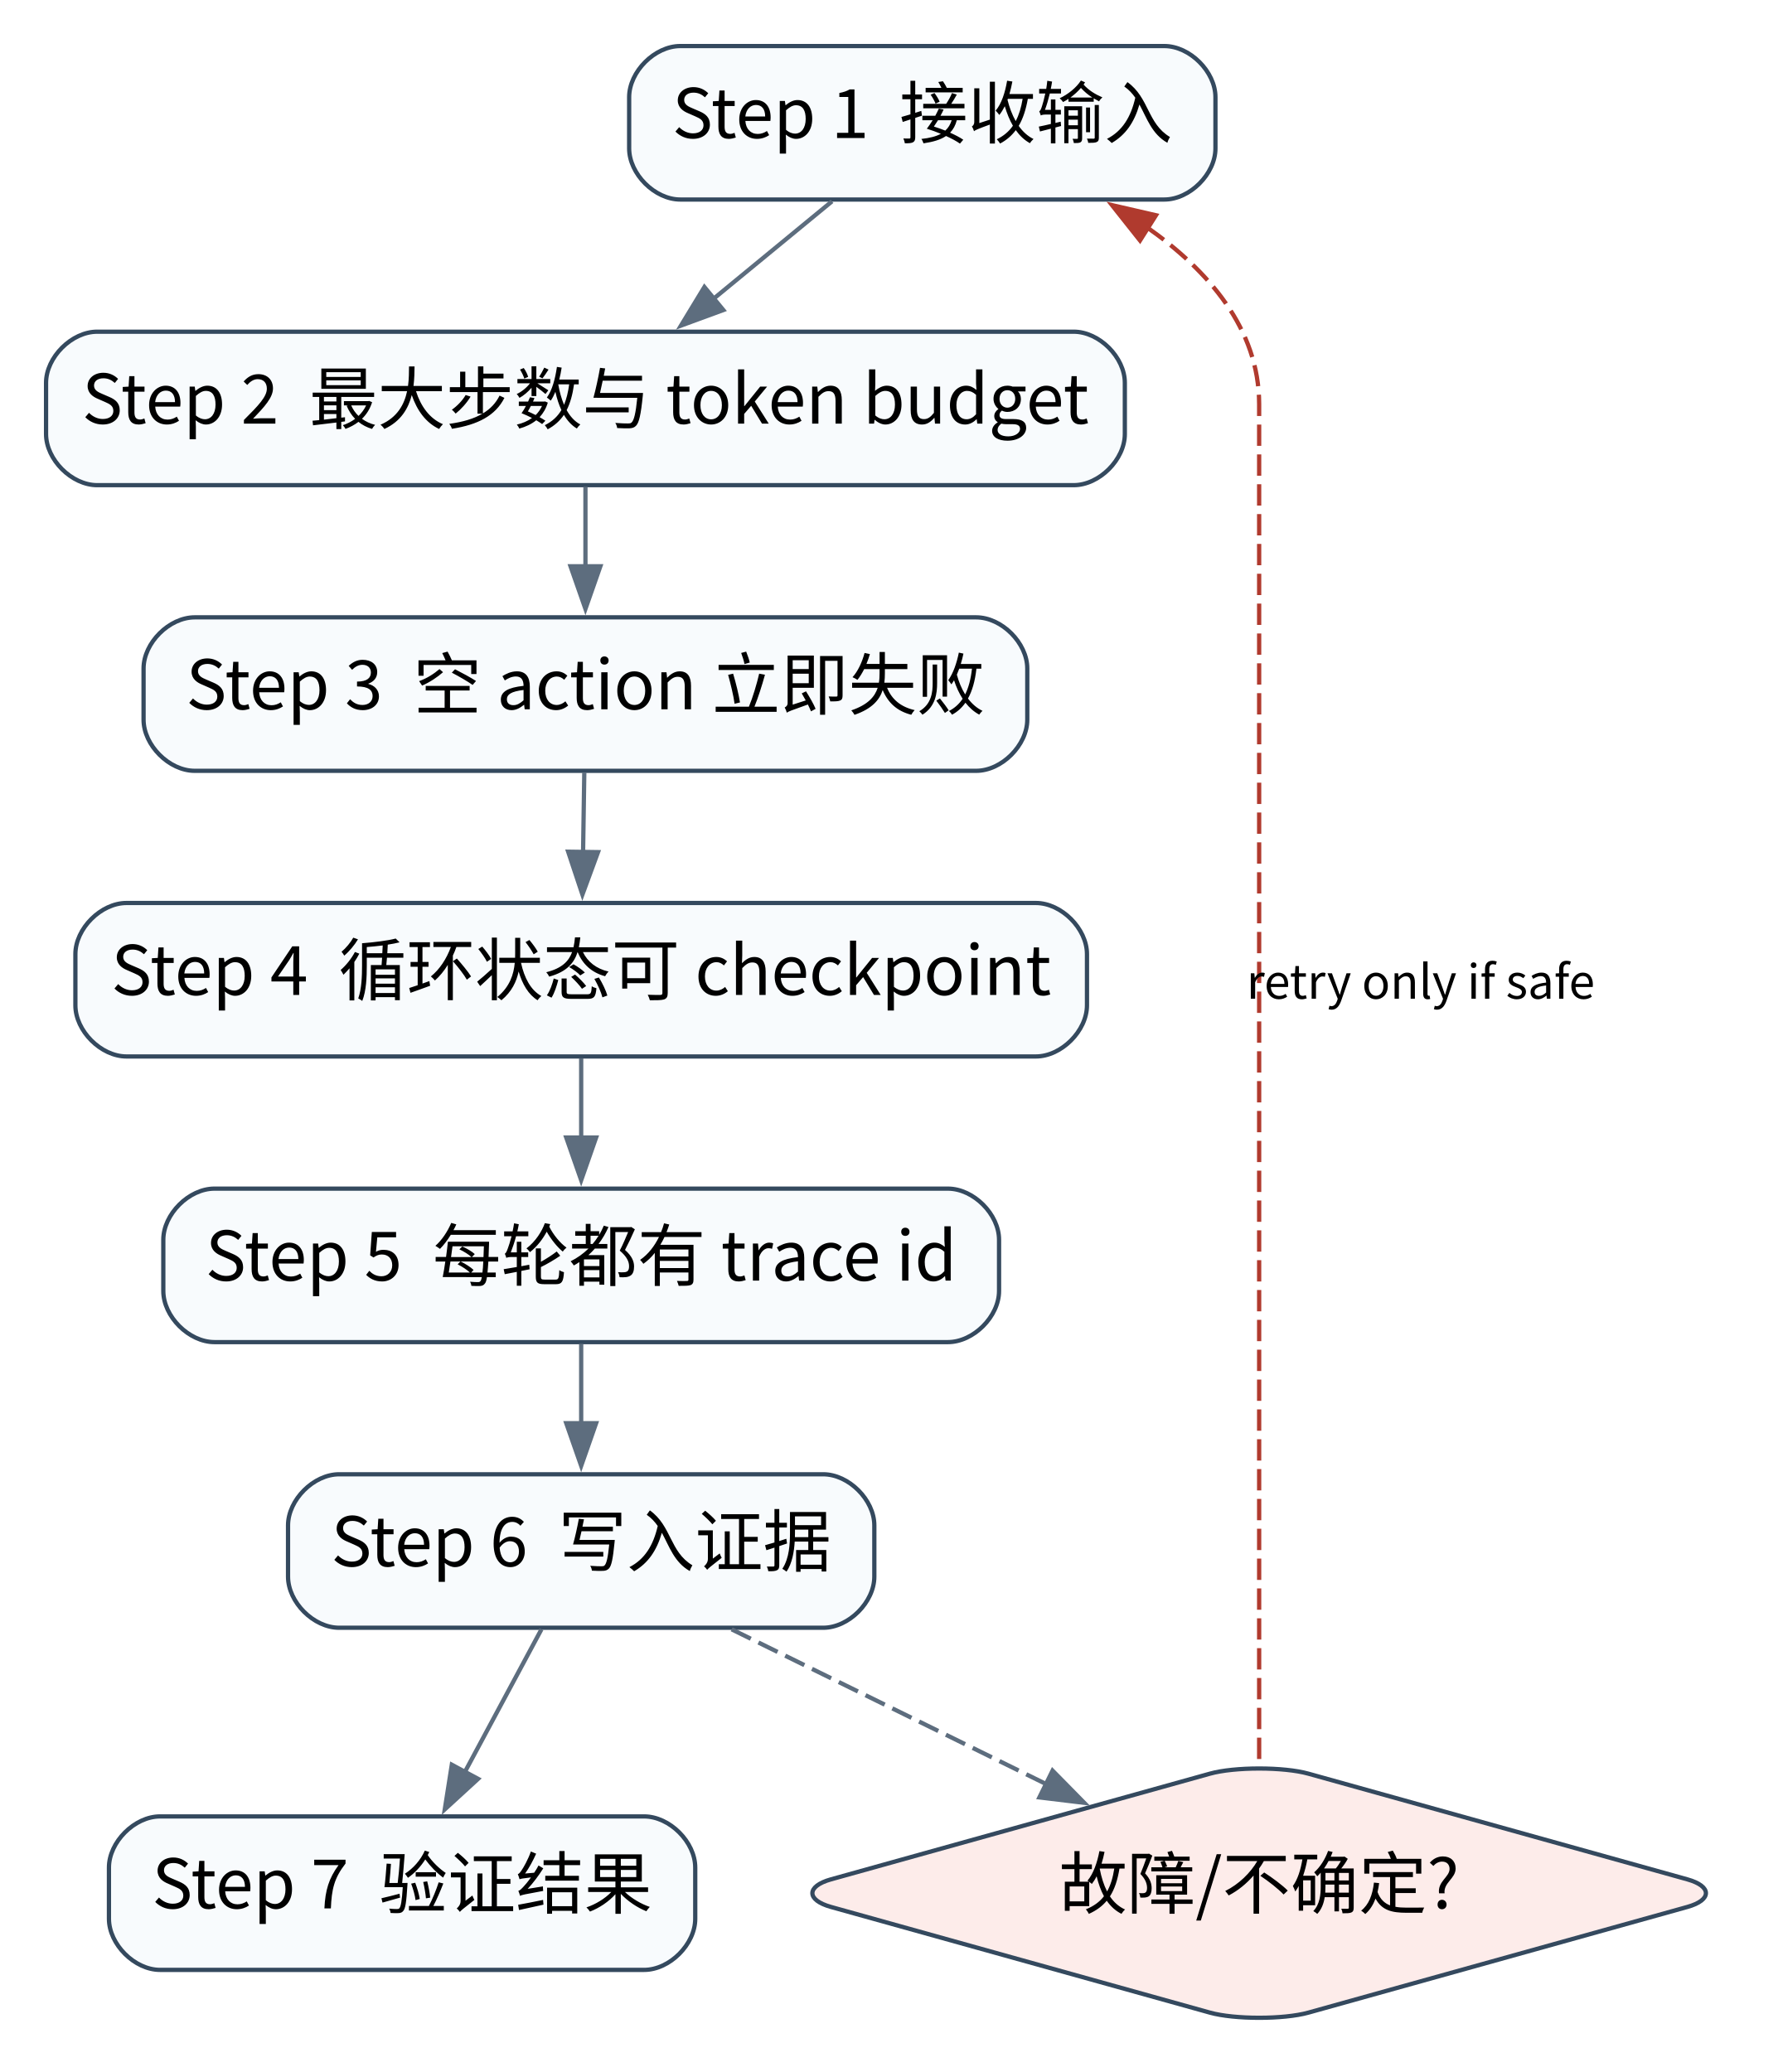
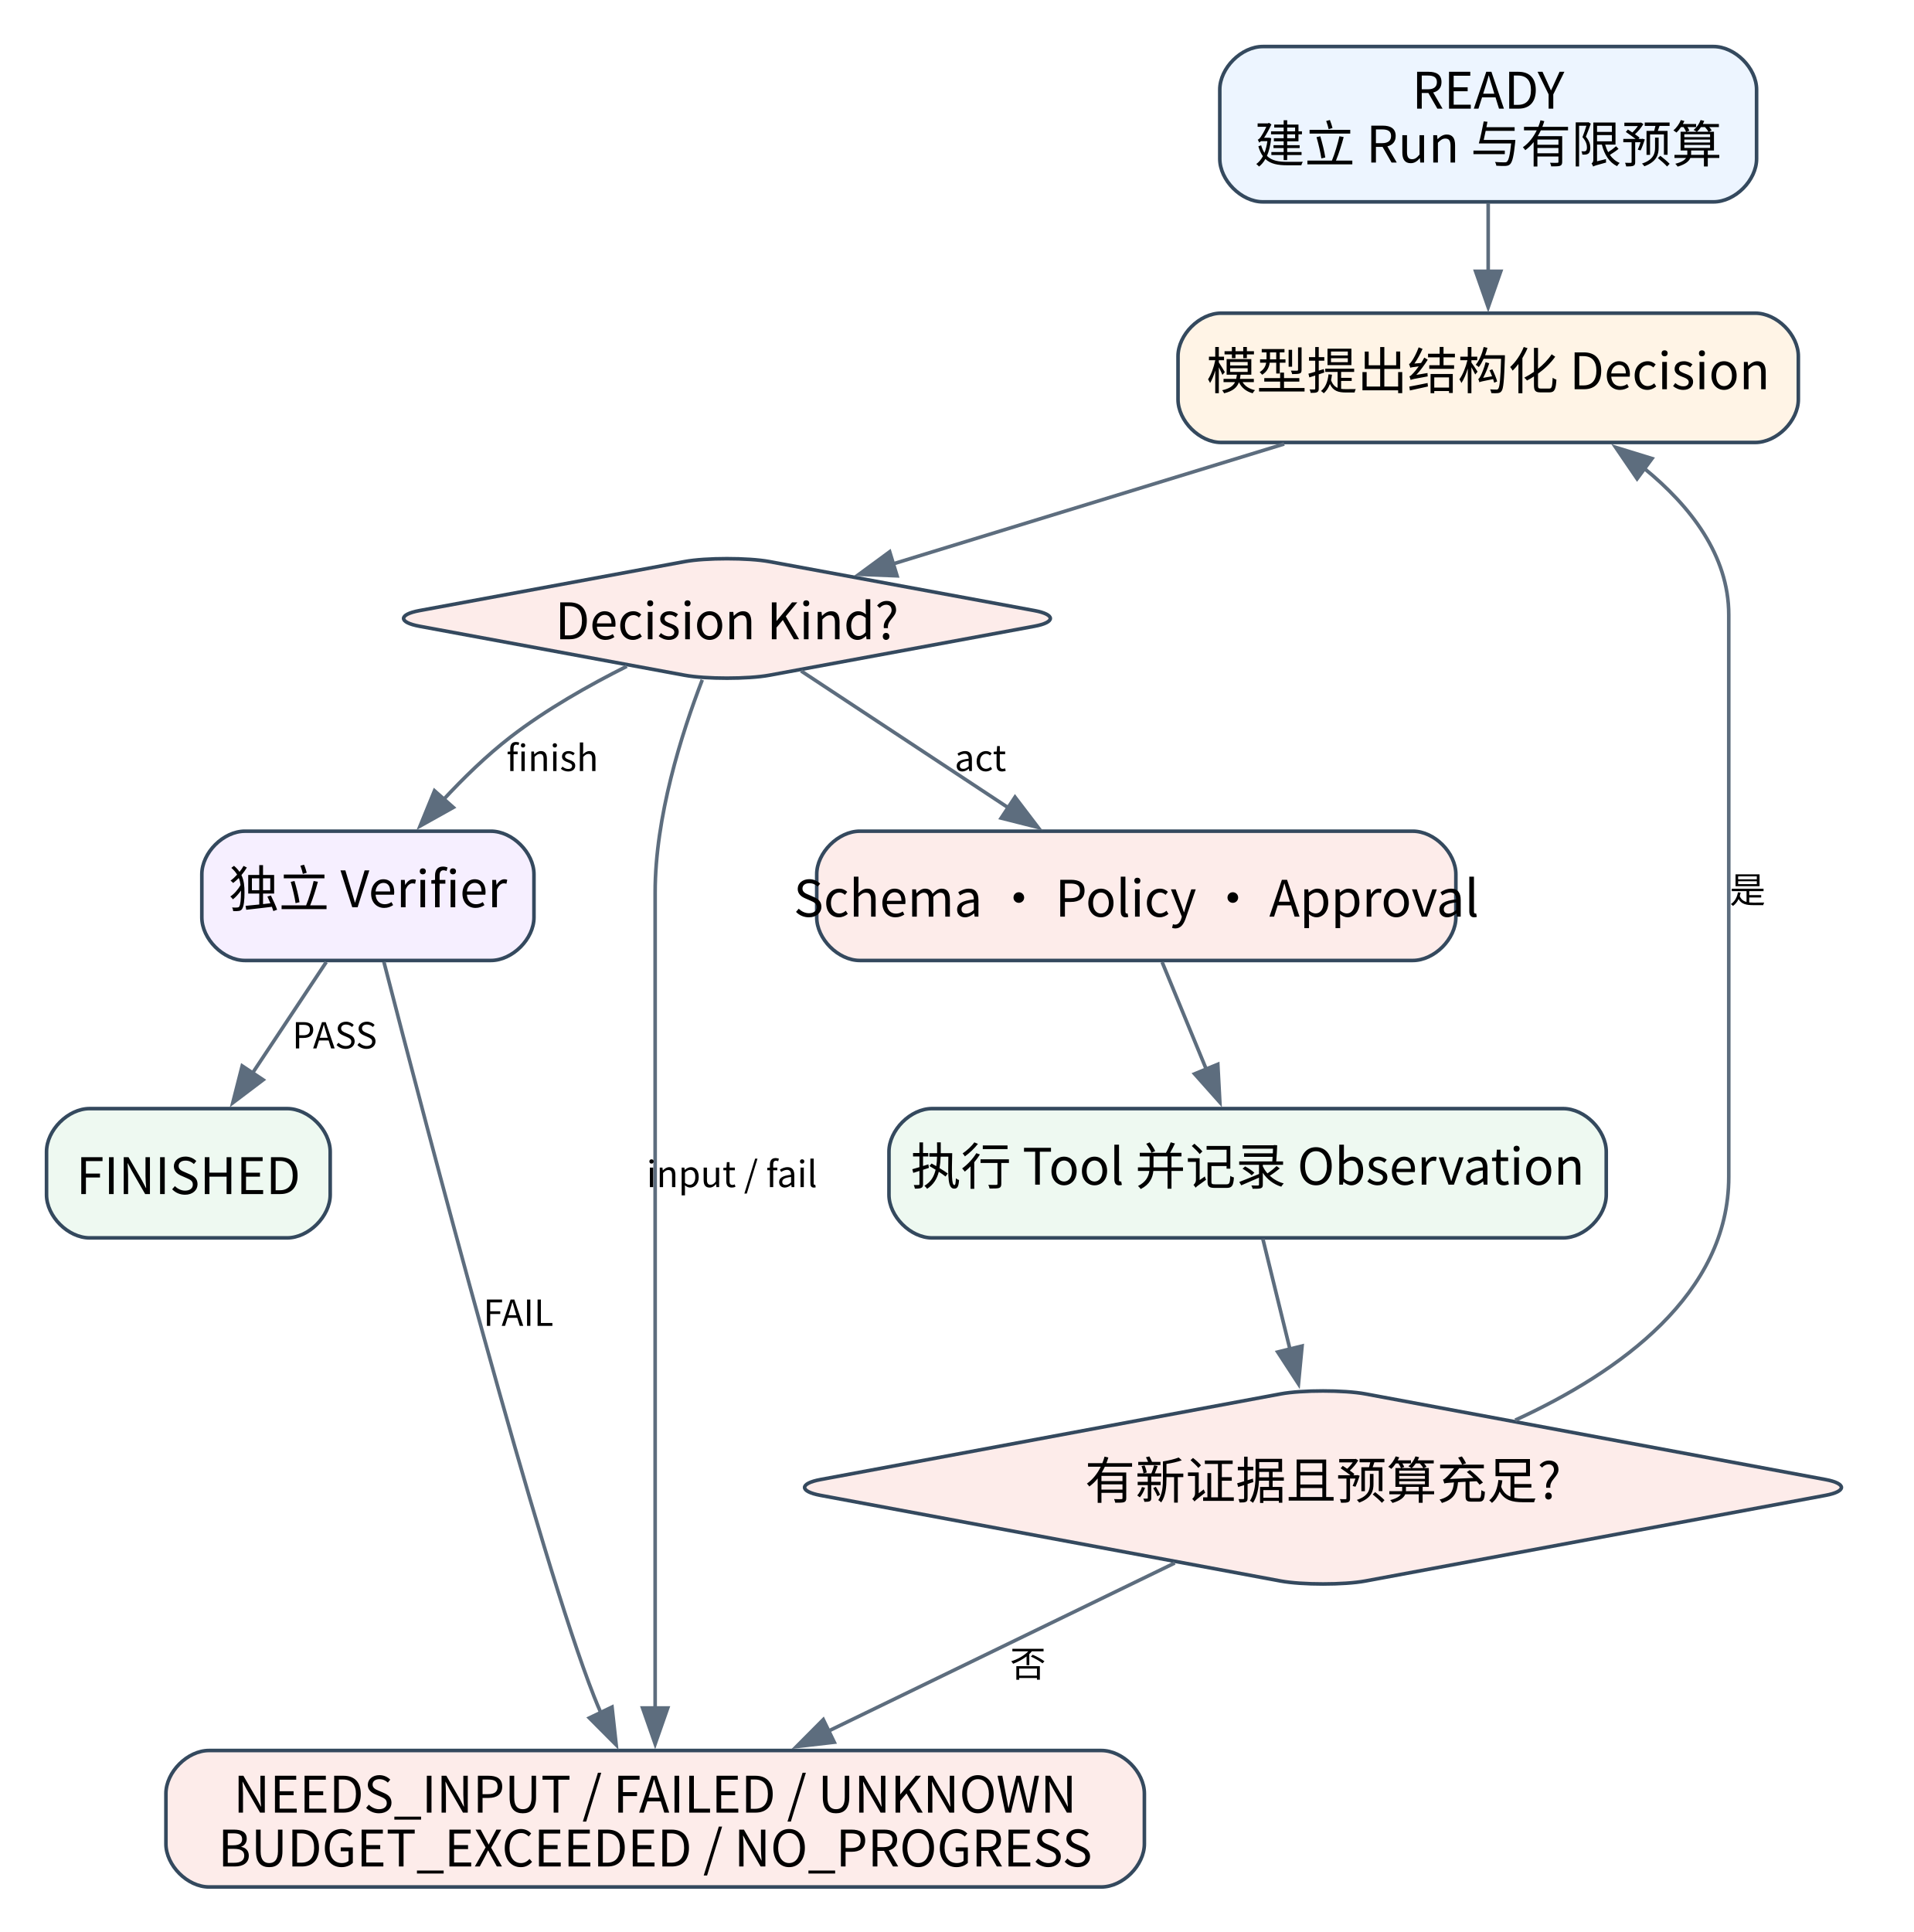
- <svg xmlns="http://www.w3.org/2000/svg" width="418pt" height="486pt" viewBox="0.00 0.00 418.00 486.00">
-   <g id="graph0" class="graph" transform="scale(1 1) rotate(0) translate(10.8 475.3)">
+ <svg xmlns="http://www.w3.org/2000/svg" width="533pt" height="538pt" viewBox="0.00 0.00 533.00 538.00">
+   <g id="graph0" class="graph" transform="scale(1 1) rotate(0) translate(12.96 525.46)">
    <g id="node1" class="node">
-       <path fill="#f8fbfd" stroke="#34495e" d="M262.25,-464.5C262.25,-464.5 148.75,-464.5 148.75,-464.5 142.75,-464.5 136.75,-458.5 136.75,-452.5 136.75,-452.5 136.75,-440.5 136.75,-440.5 136.75,-434.5 142.75,-428.5 148.75,-428.5 148.75,-428.5 262.25,-428.5 262.25,-428.5 268.25,-428.5 274.25,-434.5 274.25,-440.5 274.25,-440.5 274.25,-452.5 274.25,-452.5 274.25,-458.5 268.25,-464.5 262.25,-464.5" />
-       <text xml:space="preserve" text-anchor="middle" x="205.5" y="-442.93" font-family="Noto Sans CJK SC" font-size="16.00">Step 1  接收输入</text>
+       <path fill="#edf5ff" stroke="#34495e" d="M464.25,-512.5C464.25,-512.5 338.75,-512.5 338.75,-512.5 332.75,-512.5 326.75,-506.5 326.75,-500.5 326.75,-500.5 326.75,-481.25 326.75,-481.25 326.75,-475.25 332.75,-469.25 338.75,-469.25 338.75,-469.25 464.25,-469.25 464.25,-469.25 470.25,-469.25 476.25,-475.25 476.25,-481.25 476.25,-481.25 476.25,-500.5 476.25,-500.5 476.25,-506.5 470.25,-512.5 464.25,-512.5" />
+       <text xml:space="preserve" text-anchor="middle" x="401.5" y="-495.2" font-family="Noto Sans CJK SC" font-size="14.00">READY</text>
+       <text xml:space="preserve" text-anchor="middle" x="401.5" y="-480.2" font-family="Noto Sans CJK SC" font-size="14.00">建立 Run 与有限预算</text>
    </g>
    <g id="node2" class="node">
-       <path fill="#f8fbfd" stroke="#34495e" d="M241,-397.5C241,-397.5 12,-397.5 12,-397.5 6,-397.5 0,-391.5 0,-385.5 0,-385.5 0,-373.5 0,-373.5 0,-367.5 6,-361.5 12,-361.5 12,-361.5 241,-361.5 241,-361.5 247,-361.5 253,-367.5 253,-373.5 253,-373.5 253,-385.5 253,-385.5 253,-391.5 247,-397.5 241,-397.5" />
-       <text xml:space="preserve" text-anchor="middle" x="126.5" y="-375.93" font-family="Noto Sans CJK SC" font-size="16.00">Step 2  最大步数与 token budget</text>
+       <path fill="#fff4e6" stroke="#34495e" d="M475.88,-438.25C475.88,-438.25 327.12,-438.25 327.12,-438.25 321.12,-438.25 315.12,-432.25 315.12,-426.25 315.12,-426.25 315.12,-414.25 315.12,-414.25 315.12,-408.25 321.12,-402.25 327.12,-402.25 327.12,-402.25 475.88,-402.25 475.88,-402.25 481.88,-402.25 487.88,-408.25 487.88,-414.25 487.88,-414.25 487.88,-426.25 487.88,-426.25 487.88,-432.25 481.88,-438.25 475.88,-438.25" />
+       <text xml:space="preserve" text-anchor="middle" x="401.5" y="-417.07" font-family="Noto Sans CJK SC" font-size="14.00">模型提出结构化 Decision</text>
    </g>
    <g id="edge1" class="edge">
-       <path fill="none" stroke="#5d6d7e" d="M184.33,-428.08C175.74,-421.01 165.66,-412.72 156.35,-405.06" />
-       <polygon fill="#5d6d7e" stroke="#5d6d7e" points="158.84,-402.58 148.9,-398.93 154.4,-407.98 158.84,-402.58" />
+       <path fill="none" stroke="#5d6d7e" d="M401.5,-468.91C401.5,-462.8 401.5,-456.02 401.5,-449.54" />
+       <polygon fill="#5d6d7e" stroke="#5d6d7e" points="405,-449.91 401.5,-439.91 398,-449.91 405,-449.91" />
    </g>
    <g id="node3" class="node">
-       <path fill="#f8fbfd" stroke="#34495e" d="M218.12,-330.5C218.12,-330.5 34.88,-330.5 34.88,-330.5 28.88,-330.5 22.87,-324.5 22.87,-318.5 22.87,-318.5 22.87,-306.5 22.87,-306.5 22.87,-300.5 28.87,-294.5 34.87,-294.5 34.87,-294.5 218.12,-294.5 218.12,-294.5 224.12,-294.5 230.12,-300.5 230.12,-306.5 230.12,-306.5 230.12,-318.5 230.12,-318.5 230.12,-324.5 224.12,-330.5 218.12,-330.5" />
-       <text xml:space="preserve" text-anchor="middle" x="126.5" y="-308.93" font-family="Noto Sans CJK SC" font-size="16.00">Step 3  空 action 立即失败</text>
+       <path fill="#fdecea" stroke="#34495e" d="M177.7,-369.07C177.7,-369.07 103.87,-355.43 103.87,-355.43 97.97,-354.34 97.97,-352.16 103.87,-351.07 103.87,-351.07 177.7,-337.43 177.7,-337.43 183.6,-336.34 195.4,-336.34 201.3,-337.43 201.3,-337.43 275.13,-351.07 275.13,-351.07 281.03,-352.16 281.03,-354.34 275.13,-355.43 275.13,-355.43 201.3,-369.07 201.3,-369.07 195.4,-370.16 183.6,-370.16 177.7,-369.07" />
+       <text xml:space="preserve" text-anchor="middle" x="189.5" y="-347.45" font-family="Noto Sans CJK SC" font-size="14.00">Decision Kind?</text>
    </g>
    <g id="edge2" class="edge">
-       <path fill="none" stroke="#5d6d7e" d="M126.5,-361.08C126.5,-355.25 126.5,-348.59 126.5,-342.14" />
-       <polygon fill="#5d6d7e" stroke="#5d6d7e" points="130,-342.48 126.5,-332.48 123,-342.48 130,-342.48" />
+       <path fill="none" stroke="#5d6d7e" d="M344.69,-401.83C310.57,-391.37 267.71,-378.23 235.68,-368.41" />
+       <polygon fill="#5d6d7e" stroke="#5d6d7e" points="236.87,-365.11 226.28,-365.53 234.82,-371.81 236.87,-365.11" />
    </g>
    <g id="node4" class="node">
-       <path fill="#f8fbfd" stroke="#34495e" d="M232.12,-263.5C232.12,-263.5 18.88,-263.5 18.88,-263.5 12.88,-263.5 6.88,-257.5 6.88,-251.5 6.88,-251.5 6.88,-239.5 6.88,-239.5 6.88,-233.5 12.88,-227.5 18.88,-227.5 18.88,-227.5 232.12,-227.5 232.12,-227.5 238.12,-227.5 244.12,-233.5 244.12,-239.5 244.12,-239.5 244.12,-251.5 244.12,-251.5 244.12,-257.5 238.12,-263.5 232.12,-263.5" />
-       <text xml:space="preserve" text-anchor="middle" x="125.5" y="-241.93" font-family="Noto Sans CJK SC" font-size="16.00">Step 4  循环状态可 checkpoint</text>
+       <path fill="#fdecea" stroke="#34495e" d="M380.5,-294C380.5,-294 226.5,-294 226.5,-294 220.5,-294 214.5,-288 214.5,-282 214.5,-282 214.5,-270 214.5,-270 214.5,-264 220.5,-258 226.5,-258 226.5,-258 380.5,-258 380.5,-258 386.5,-258 392.5,-264 392.5,-270 392.5,-270 392.5,-282 392.5,-282 392.5,-288 386.5,-294 380.5,-294" />
+       <text xml:space="preserve" text-anchor="middle" x="303.5" y="-270.2" font-family="Noto Sans CJK SC" font-size="14.00">Schema · Policy · Approval</text>
    </g>
    <g id="edge3" class="edge">
-       <path fill="none" stroke="#5d6d7e" d="M126.23,-294.08C126.14,-288.25 126.04,-281.59 125.94,-275.14" />
-       <polygon fill="#5d6d7e" stroke="#5d6d7e" points="129.45,-275.43 125.79,-265.48 122.45,-275.53 129.45,-275.43" />
+       <path fill="none" stroke="#5d6d7e" d="M210.14,-338.62C226.21,-328.02 248.88,-313.05 267.86,-300.52" />
+       <polygon fill="#5d6d7e" stroke="#5d6d7e" points="269.72,-303.49 276.14,-295.06 265.86,-297.65 269.72,-303.49" />
+       <text xml:space="preserve" text-anchor="middle" x="260.08" y="-310.75" font-family="Noto Sans CJK SC" font-size="10.00">act</text>
+     </g>
+     <g id="node7" class="node">
+       <path fill="#f6efff" stroke="#34495e" d="M123.75,-294C123.75,-294 55.25,-294 55.25,-294 49.25,-294 43.25,-288 43.25,-282 43.25,-282 43.25,-270 43.25,-270 43.25,-264 49.25,-258 55.25,-258 55.25,-258 123.75,-258 123.75,-258 129.75,-258 135.75,-264 135.75,-270 135.75,-270 135.75,-282 135.75,-282 135.75,-288 129.75,-294 123.75,-294" />
+       <text xml:space="preserve" text-anchor="middle" x="89.5" y="-272.82" font-family="Noto Sans CJK SC" font-size="14.00">独立 Verifier</text>
+     </g>
+     <g id="edge4" class="edge">
+       <path fill="none" stroke="#5d6d7e" d="M161.61,-339.92C150.99,-334.6 139.09,-327.85 129.25,-320.25 122.59,-315.11 116.1,-308.79 110.35,-302.58" />
+       <polygon fill="#5d6d7e" stroke="#5d6d7e" points="113.29,-300.62 104.04,-295.45 108.05,-305.26 113.29,-300.62" />
+       <text xml:space="preserve" text-anchor="middle" x="140.88" y="-310.75" font-family="Noto Sans CJK SC" font-size="10.00">finish</text>
+     </g>
+     <g id="node9" class="node">
+       <path fill="#fdecea" stroke="#34495e" d="M293.75,-38C293.75,-38 45.25,-38 45.25,-38 39.25,-38 33.25,-32 33.25,-26 33.25,-26 33.25,-12 33.25,-12 33.25,-6 39.25,0 45.25,0 45.25,0 293.75,0 293.75,0 299.75,0 305.75,-6 305.75,-12 305.75,-12 305.75,-26 305.75,-26 305.75,-32 299.75,-38 293.75,-38" />
+       <text xml:space="preserve" text-anchor="middle" x="169.5" y="-20.7" font-family="Noto Sans CJK SC" font-size="14.00">NEEDS_INPUT / FAILED / UNKNOWN</text>
+       <text xml:space="preserve" text-anchor="middle" x="169.5" y="-5.7" font-family="Noto Sans CJK SC" font-size="14.00">BUDGET_EXCEEDED / NO_PROGRESS</text>
+     </g>
+     <g id="edge5" class="edge">
+       <path fill="none" stroke="#5d6d7e" d="M182.62,-336.14C176.83,-321.12 169.5,-297.95 169.5,-277 169.5,-277 169.5,-277 169.5,-110.25 169.5,-90.01 169.5,-67.21 169.5,-49.6" />
+       <polygon fill="#5d6d7e" stroke="#5d6d7e" points="173,-49.84 169.5,-39.84 166,-49.84 173,-49.84" />
+       <text xml:space="preserve" text-anchor="middle" x="190.88" y="-194.88" font-family="Noto Sans CJK SC" font-size="10.00">input / fail</text>
    </g>
    <g id="node5" class="node">
-       <path fill="#f8fbfd" stroke="#34495e" d="M211.5,-196.5C211.5,-196.5 39.5,-196.5 39.5,-196.5 33.5,-196.5 27.5,-190.5 27.5,-184.5 27.5,-184.5 27.5,-172.5 27.5,-172.5 27.5,-166.5 33.5,-160.5 39.5,-160.5 39.5,-160.5 211.5,-160.5 211.5,-160.5 217.5,-160.5 223.5,-166.5 223.5,-172.5 223.5,-172.5 223.5,-184.5 223.5,-184.5 223.5,-190.5 217.5,-196.5 211.5,-196.5" />
-       <text xml:space="preserve" text-anchor="middle" x="125.5" y="-174.93" font-family="Noto Sans CJK SC" font-size="16.00">Step 5  每轮都有 trace id</text>
+       <path fill="#eef9f1" stroke="#34495e" d="M422.38,-216.75C422.38,-216.75 246.62,-216.75 246.62,-216.75 240.62,-216.75 234.62,-210.75 234.62,-204.75 234.62,-204.75 234.62,-192.75 234.62,-192.75 234.62,-186.75 240.62,-180.75 246.62,-180.75 246.62,-180.75 422.38,-180.75 422.38,-180.75 428.38,-180.75 434.38,-186.75 434.38,-192.75 434.38,-192.75 434.38,-204.75 434.38,-204.75 434.38,-210.75 428.38,-216.75 422.38,-216.75" />
+       <text xml:space="preserve" text-anchor="middle" x="334.5" y="-195.57" font-family="Noto Sans CJK SC" font-size="14.00">执行 Tool 并记录 Observation</text>
    </g>
-     <g id="edge4" class="edge">
-       <path fill="none" stroke="#5d6d7e" d="M125.5,-227.08C125.5,-221.25 125.5,-214.59 125.5,-208.14" />
-       <polygon fill="#5d6d7e" stroke="#5d6d7e" points="129,-208.48 125.5,-198.48 122,-208.48 129,-208.48" />
+     <g id="edge6" class="edge">
+       <path fill="none" stroke="#5d6d7e" d="M310.69,-257.55C314.37,-248.62 318.93,-237.54 323.08,-227.48" />
+       <polygon fill="#5d6d7e" stroke="#5d6d7e" points="326.2,-229.09 326.77,-218.51 319.73,-226.42 326.2,-229.09" />
    </g>
    <g id="node6" class="node">
-       <path fill="#f8fbfd" stroke="#34495e" d="M182.25,-129.5C182.25,-129.5 68.75,-129.5 68.75,-129.5 62.75,-129.5 56.75,-123.5 56.75,-117.5 56.75,-117.5 56.75,-105.5 56.75,-105.5 56.75,-99.5 62.75,-93.5 68.75,-93.5 68.75,-93.5 182.25,-93.5 182.25,-93.5 188.25,-93.5 194.25,-99.5 194.25,-105.5 194.25,-105.5 194.25,-117.5 194.25,-117.5 194.25,-123.5 188.25,-129.5 182.25,-129.5" />
-       <text xml:space="preserve" text-anchor="middle" x="125.5" y="-107.92" font-family="Noto Sans CJK SC" font-size="16.00">Step 6  写入证据</text>
+       <path fill="#fdecea" stroke="#34495e" d="M343.7,-137.3C343.7,-137.3 215.55,-113.45 215.55,-113.45 209.65,-112.35 209.65,-110.15 215.55,-109.05 215.55,-109.05 343.7,-85.2 343.7,-85.2 349.6,-84.1 361.4,-84.1 367.3,-85.2 367.3,-85.2 495.45,-109.05 495.45,-109.05 501.35,-110.15 501.35,-112.35 495.45,-113.45 495.45,-113.45 367.3,-137.3 367.3,-137.3 361.4,-138.4 349.6,-138.4 343.7,-137.3" />
+       <text xml:space="preserve" text-anchor="middle" x="355.5" y="-108.08" font-family="Noto Sans CJK SC" font-size="14.00">有新证据且预算充足?</text>
    </g>
-     <g id="edge5" class="edge">
-       <path fill="none" stroke="#5d6d7e" d="M125.5,-160.08C125.5,-154.25 125.5,-147.59 125.5,-141.14" />
-       <polygon fill="#5d6d7e" stroke="#5d6d7e" points="129,-141.48 125.5,-131.48 122,-141.48 129,-141.48" />
+     <g id="edge7" class="edge">
+       <path fill="none" stroke="#5d6d7e" d="M338.75,-180.45C340.94,-171.54 343.7,-160.31 346.34,-149.55" />
+       <polygon fill="#5d6d7e" stroke="#5d6d7e" points="349.67,-150.64 348.66,-140.1 342.88,-148.97 349.67,-150.64" />
    </g>
-     <g id="node7" class="node">
-       <path fill="#f8fbfd" stroke="#34495e" d="M140.25,-49.25C140.25,-49.25 26.75,-49.25 26.75,-49.25 20.75,-49.25 14.75,-43.25 14.75,-37.25 14.75,-37.25 14.75,-25.25 14.75,-25.25 14.75,-19.25 20.75,-13.25 26.75,-13.25 26.75,-13.25 140.25,-13.25 140.25,-13.25 146.25,-13.25 152.25,-19.25 152.25,-25.25 152.25,-25.25 152.25,-37.25 152.25,-37.25 152.25,-43.25 146.25,-49.25 140.25,-49.25" />
-       <text xml:space="preserve" text-anchor="middle" x="83.5" y="-27.68" font-family="Noto Sans CJK SC" font-size="16.00">Step 7  验证结果</text>
+     <g id="edge8" class="edge">
+       <path fill="none" stroke="#5d6d7e" d="M409.02,-129.99C438.23,-143.4 468.5,-165.15 468.5,-197.75 468.5,-354.25 468.5,-354.25 468.5,-354.25 468.5,-370.84 457.79,-384.56 444.93,-395.05" />
+       <polygon fill="#5d6d7e" stroke="#5d6d7e" points="442.97,-392.14 437,-400.89 447.13,-397.77 442.97,-392.14" />
+       <text xml:space="preserve" text-anchor="middle" x="473.75" y="-274" font-family="Noto Sans CJK SC" font-size="10.00">是</text>
    </g>
-     <g id="edge6" class="edge">
-       <path fill="none" stroke="#5d6d7e" d="M116.18,-93.13C110.9,-83.31 104.19,-70.79 98.22,-59.67" />
-       <polygon fill="#5d6d7e" stroke="#5d6d7e" points="101.32,-58.06 93.51,-50.9 95.16,-61.37 101.32,-58.06" />
+     <g id="edge9" class="edge">
+       <path fill="none" stroke="#5d6d7e" d="M314.22,-90.22C285.69,-76.38 247.64,-57.91 217.71,-43.39" />
+       <polygon fill="#5d6d7e" stroke="#5d6d7e" points="219.38,-40.31 208.86,-39.1 216.33,-46.61 219.38,-40.31" />
+       <text xml:space="preserve" text-anchor="middle" x="273.33" y="-58.5" font-family="Noto Sans CJK SC" font-size="10.00">否</text>
    </g>
    <g id="node8" class="node">
-       <path fill="#fdecea" stroke="#34495e" d="M272.94,-59.27C272.94,-59.27 184.06,-34.48 184.06,-34.48 178.28,-32.86 178.28,-29.64 184.06,-28.02 184.06,-28.02 272.94,-3.23 272.94,-3.23 278.72,-1.61 290.28,-1.61 296.06,-3.23 296.06,-3.23 384.94,-28.02 384.94,-28.02 390.72,-29.64 390.72,-32.86 384.94,-34.48 384.94,-34.48 296.06,-59.27 296.06,-59.27 290.28,-60.89 278.72,-60.89 272.94,-59.27" />
-       <text xml:space="preserve" text-anchor="middle" x="284.5" y="-27.68" font-family="Noto Sans CJK SC" font-size="16.00">故障/不确定?</text>
+       <path fill="#eef9f1" stroke="#34495e" d="M67,-216.75C67,-216.75 12,-216.75 12,-216.75 6,-216.75 0,-210.75 0,-204.75 0,-204.75 0,-192.75 0,-192.75 0,-186.75 6,-180.75 12,-180.75 12,-180.75 67,-180.75 67,-180.75 73,-180.75 79,-186.75 79,-192.75 79,-192.75 79,-204.75 79,-204.75 79,-210.75 73,-216.75 67,-216.75" />
+       <text xml:space="preserve" text-anchor="middle" x="39.5" y="-192.95" font-family="Noto Sans CJK SC" font-size="14.00">FINISHED</text>
    </g>
-     <g id="edge7" class="edge">
-       <path fill="none" stroke="#5d6d7e" stroke-dasharray="5,2" d="M160.79,-93.13C182.46,-82.47 210.57,-68.63 234.52,-56.85" />
-       <polygon fill="#5d6d7e" stroke="#5d6d7e" points="236.05,-59.99 243.48,-52.44 232.96,-53.71 236.05,-59.99" />
+     <g id="edge10" class="edge">
+       <path fill="none" stroke="#5d6d7e" d="M77.9,-257.55C71.78,-248.33 64.14,-236.83 57.29,-226.52" />
+       <polygon fill="#5d6d7e" stroke="#5d6d7e" points="60.32,-224.76 51.87,-218.37 54.49,-228.63 60.32,-224.76" />
+       <text xml:space="preserve" text-anchor="middle" x="80.24" y="-233.5" font-family="Noto Sans CJK SC" font-size="10.00">PASS</text>
    </g>
-     <g id="edge8" class="edge">
-       <path fill="none" stroke="#b03a2e" stroke-dasharray="5,2" d="M284.5,-62.72C284.5,-77.2 284.5,-94.74 284.5,-110.5 284.5,-380.5 284.5,-380.5 284.5,-380.5 284.5,-398.15 272.6,-411.89 258.03,-422.1" />
-       <polygon fill="#b03a2e" stroke="#b03a2e" points="256.56,-418.89 249.98,-427.19 260.3,-424.81 256.56,-418.89" />
-       <text xml:space="preserve" text-anchor="middle" x="322.38" y="-241.05" font-family="Noto Sans CJK SC" font-size="11.00">retry only if safe</text>
+     <g id="edge11" class="edge">
+       <path fill="none" stroke="#5d6d7e" d="M93.95,-257.62C105.63,-212.33 137.31,-91.47 152.5,-53 153.11,-51.46 153.76,-49.9 154.45,-48.34" />
+       <polygon fill="#5d6d7e" stroke="#5d6d7e" points="157.49,-50.1 158.65,-39.56 151.18,-47.07 157.49,-50.1" />
+       <text xml:space="preserve" text-anchor="middle" x="131.4" y="-156.25" font-family="Noto Sans CJK SC" font-size="10.00">FAIL</text>
    </g>
  </g>
</svg>
